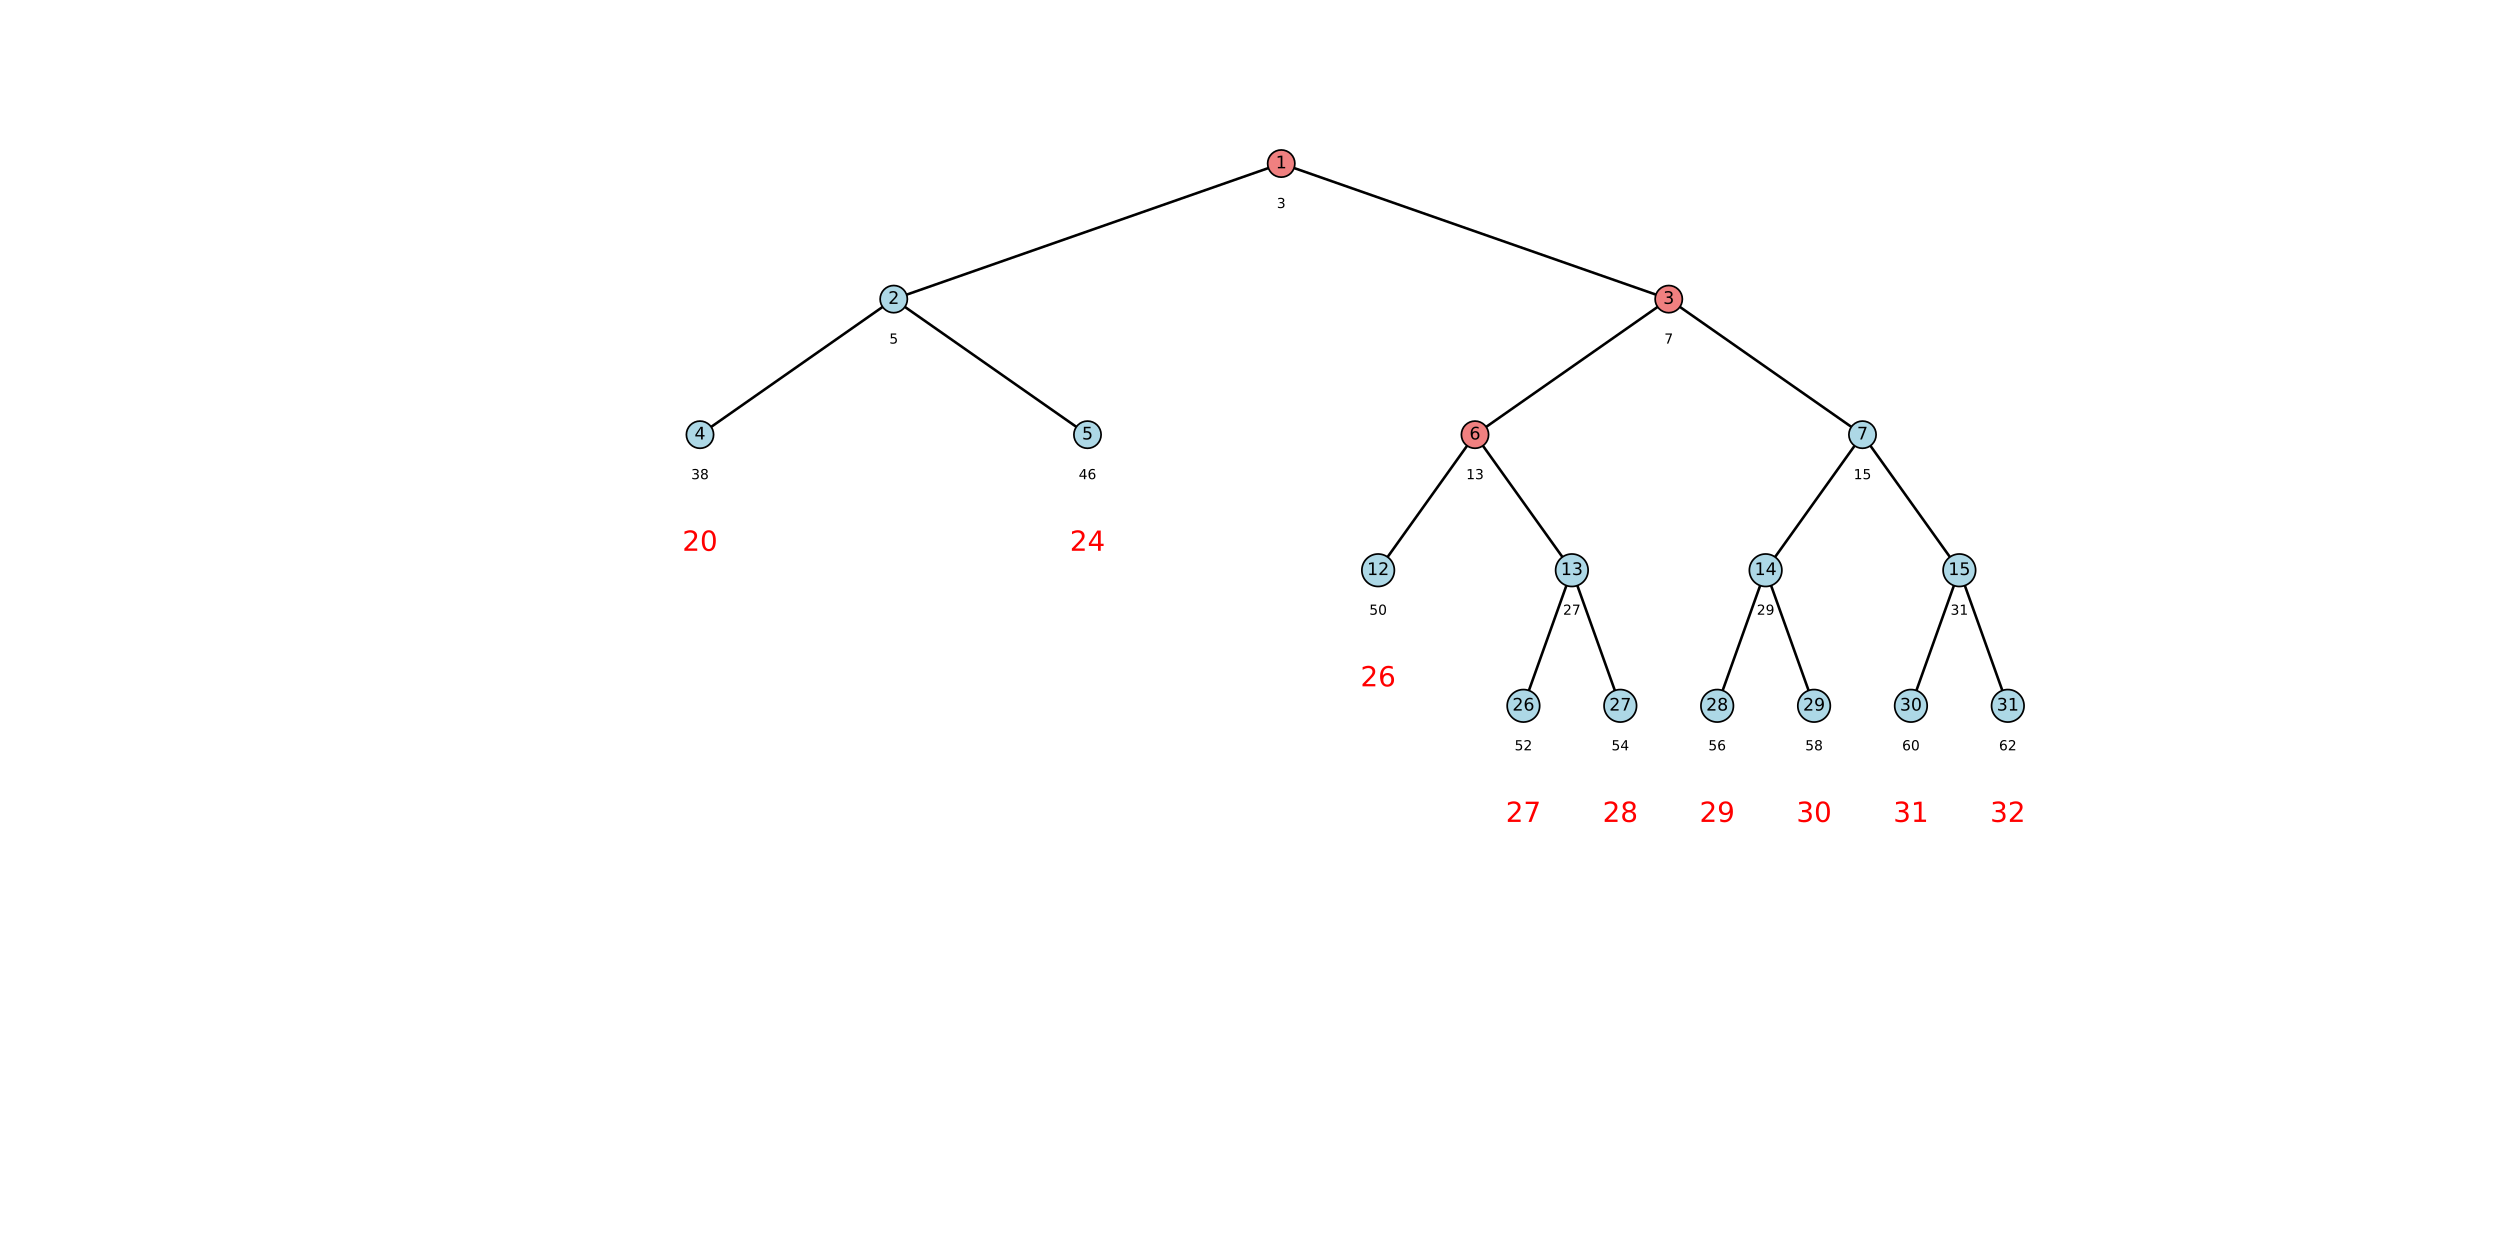
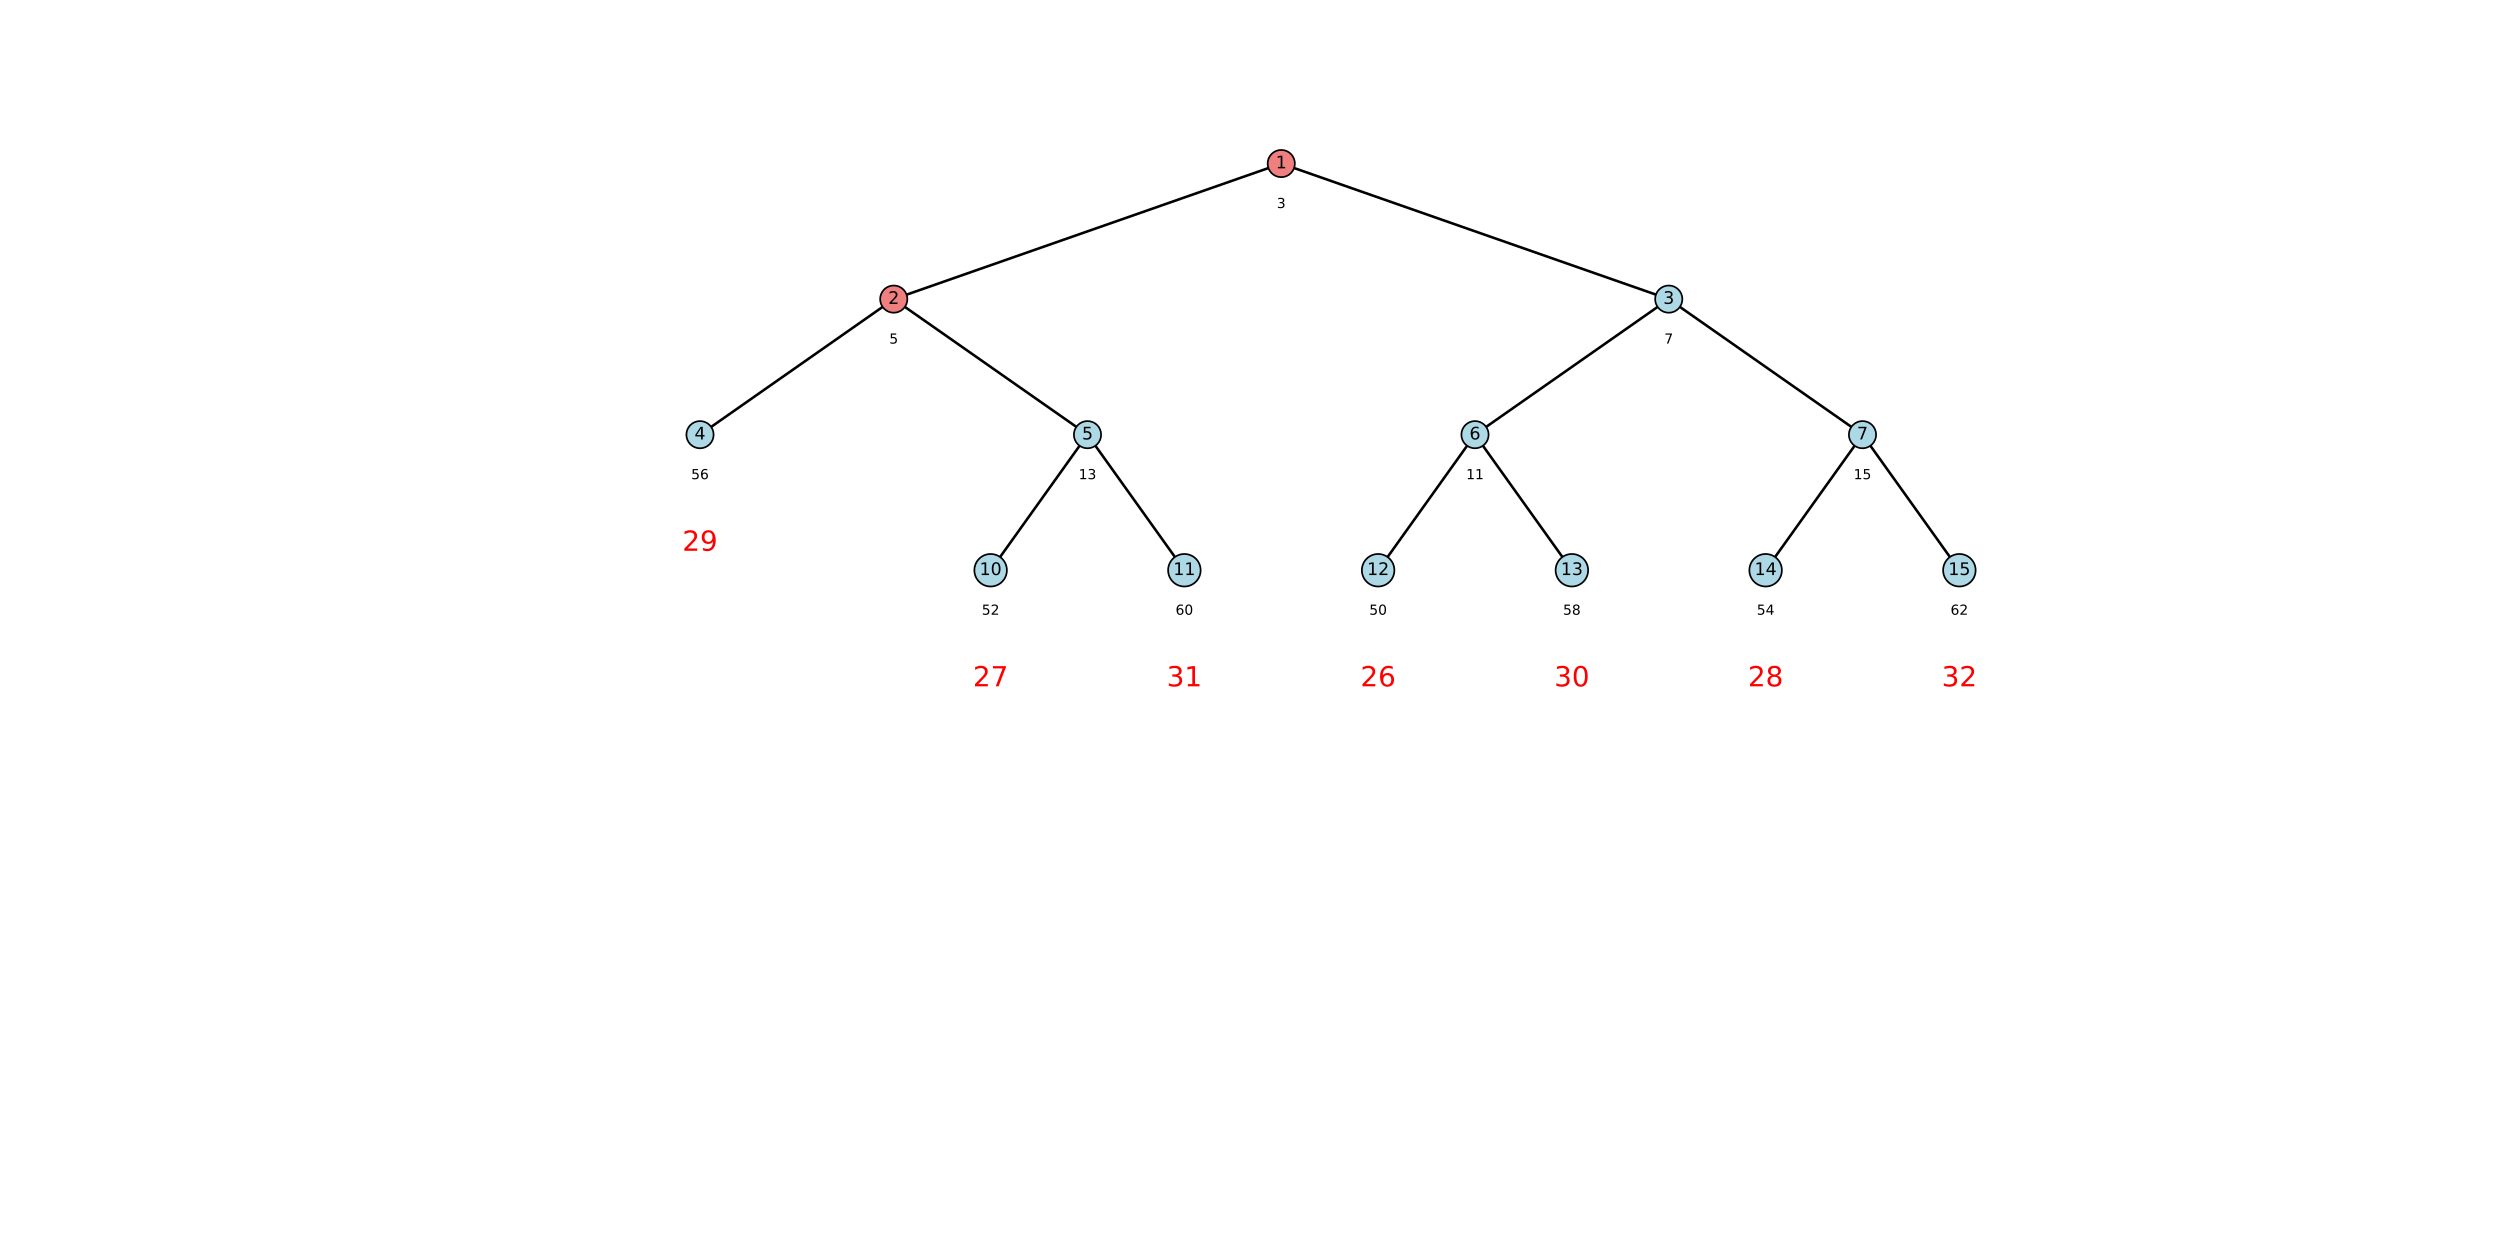
<svg xmlns="http://www.w3.org/2000/svg" xmlns:xlink="http://www.w3.org/1999/xlink" width="1440pt" height="720pt" viewBox="0 0 1440 720" version="1.1">
  <defs>
    <style type="text/css">*{stroke-linejoin: round; stroke-linecap: butt}</style>
  </defs>
  <g id="figure_1">
    <g id="patch_1">
      <path d="M 0 720  L 1440 720  L 1440 0  L 0 0  z " style="fill: #ffffff" />
    </g>
    <g id="axes_1">
      <g id="line2d_1">
-         <path d="M 738 94.208  L 514.8 172.293  " clip-path="url(#p163b726140)" style="fill: none; stroke: #000000; stroke-width: 1.5; stroke-linecap: square" />
+         <path d="M 738 94.208  L 514.8 172.293  " clip-path="url(#pcec713e084)" style="fill: none; stroke: #000000; stroke-width: 1.5; stroke-linecap: square" />
      </g>
      <g id="line2d_2">
-         <path d="M 514.8 172.293  L 403.2 250.377  " clip-path="url(#p163b726140)" style="fill: none; stroke: #000000; stroke-width: 1.5; stroke-linecap: square" />
+         <path d="M 514.8 172.293  L 403.2 250.377  " clip-path="url(#pcec713e084)" style="fill: none; stroke: #000000; stroke-width: 1.5; stroke-linecap: square" />
      </g>
      <g id="line2d_3">
-         <path d="M 514.8 172.293  L 626.4 250.377  " clip-path="url(#p163b726140)" style="fill: none; stroke: #000000; stroke-width: 1.5; stroke-linecap: square" />
+         <path d="M 514.8 172.293  L 626.4 250.377  " clip-path="url(#pcec713e084)" style="fill: none; stroke: #000000; stroke-width: 1.5; stroke-linecap: square" />
      </g>
      <g id="line2d_4">
-         <path d="M 738 94.208  L 961.2 172.293  " clip-path="url(#p163b726140)" style="fill: none; stroke: #000000; stroke-width: 1.5; stroke-linecap: square" />
+         <path d="M 626.4 250.377  L 570.6 328.462  " clip-path="url(#pcec713e084)" style="fill: none; stroke: #000000; stroke-width: 1.5; stroke-linecap: square" />
      </g>
      <g id="line2d_5">
-         <path d="M 961.2 172.293  L 849.6 250.377  " clip-path="url(#p163b726140)" style="fill: none; stroke: #000000; stroke-width: 1.5; stroke-linecap: square" />
+         <path d="M 626.4 250.377  L 682.2 328.462  " clip-path="url(#pcec713e084)" style="fill: none; stroke: #000000; stroke-width: 1.5; stroke-linecap: square" />
      </g>
      <g id="line2d_6">
-         <path d="M 849.6 250.377  L 793.8 328.462  " clip-path="url(#p163b726140)" style="fill: none; stroke: #000000; stroke-width: 1.5; stroke-linecap: square" />
+         <path d="M 738 94.208  L 961.2 172.293  " clip-path="url(#pcec713e084)" style="fill: none; stroke: #000000; stroke-width: 1.5; stroke-linecap: square" />
      </g>
      <g id="line2d_7">
-         <path d="M 849.6 250.377  L 905.4 328.462  " clip-path="url(#p163b726140)" style="fill: none; stroke: #000000; stroke-width: 1.5; stroke-linecap: square" />
+         <path d="M 961.2 172.293  L 849.6 250.377  " clip-path="url(#pcec713e084)" style="fill: none; stroke: #000000; stroke-width: 1.5; stroke-linecap: square" />
      </g>
      <g id="line2d_8">
-         <path d="M 905.4 328.462  L 877.5 406.546  " clip-path="url(#p163b726140)" style="fill: none; stroke: #000000; stroke-width: 1.5; stroke-linecap: square" />
+         <path d="M 849.6 250.377  L 793.8 328.462  " clip-path="url(#pcec713e084)" style="fill: none; stroke: #000000; stroke-width: 1.5; stroke-linecap: square" />
      </g>
      <g id="line2d_9">
-         <path d="M 905.4 328.462  L 933.3 406.546  " clip-path="url(#p163b726140)" style="fill: none; stroke: #000000; stroke-width: 1.5; stroke-linecap: square" />
+         <path d="M 849.6 250.377  L 905.4 328.462  " clip-path="url(#pcec713e084)" style="fill: none; stroke: #000000; stroke-width: 1.5; stroke-linecap: square" />
      </g>
      <g id="line2d_10">
-         <path d="M 961.2 172.293  L 1072.8 250.377  " clip-path="url(#p163b726140)" style="fill: none; stroke: #000000; stroke-width: 1.5; stroke-linecap: square" />
+         <path d="M 961.2 172.293  L 1072.8 250.377  " clip-path="url(#pcec713e084)" style="fill: none; stroke: #000000; stroke-width: 1.5; stroke-linecap: square" />
      </g>
      <g id="line2d_11">
-         <path d="M 1072.8 250.377  L 1017 328.462  " clip-path="url(#p163b726140)" style="fill: none; stroke: #000000; stroke-width: 1.5; stroke-linecap: square" />
+         <path d="M 1072.8 250.377  L 1017 328.462  " clip-path="url(#pcec713e084)" style="fill: none; stroke: #000000; stroke-width: 1.5; stroke-linecap: square" />
      </g>
      <g id="line2d_12">
-         <path d="M 1017 328.462  L 989.1 406.546  " clip-path="url(#p163b726140)" style="fill: none; stroke: #000000; stroke-width: 1.5; stroke-linecap: square" />
-       </g>
-       <g id="line2d_13">
-         <path d="M 1017 328.462  L 1044.9 406.546  " clip-path="url(#p163b726140)" style="fill: none; stroke: #000000; stroke-width: 1.5; stroke-linecap: square" />
-       </g>
-       <g id="line2d_14">
-         <path d="M 1072.8 250.377  L 1128.6 328.462  " clip-path="url(#p163b726140)" style="fill: none; stroke: #000000; stroke-width: 1.5; stroke-linecap: square" />
-       </g>
-       <g id="line2d_15">
-         <path d="M 1128.6 328.462  L 1100.7 406.546  " clip-path="url(#p163b726140)" style="fill: none; stroke: #000000; stroke-width: 1.5; stroke-linecap: square" />
-       </g>
-       <g id="line2d_16">
-         <path d="M 1128.6 328.462  L 1156.5 406.546  " clip-path="url(#p163b726140)" style="fill: none; stroke: #000000; stroke-width: 1.5; stroke-linecap: square" />
+         <path d="M 1072.8 250.377  L 1128.6 328.462  " clip-path="url(#pcec713e084)" style="fill: none; stroke: #000000; stroke-width: 1.5; stroke-linecap: square" />
      </g>
      <g id="text_1">
        <g id="patch_2">
          <path d="M 738 102.048  C 740.079 102.048 742.073 101.222 743.543 99.752  C 745.013 98.281 745.839 96.287 745.839 94.208  C 745.839 92.13 745.013 90.135 743.543 88.665  C 742.073 87.195 740.079 86.369 738 86.369  C 735.921 86.369 733.927 87.195 732.457 88.665  C 730.987 90.135 730.161 92.13 730.161 94.208  C 730.161 96.287 730.987 98.281 732.457 99.752  C 733.927 101.222 735.921 102.048 738 102.048  z " style="fill: #f08080; stroke: #000000; stroke-linejoin: miter" />
        </g>
        <g transform="translate(734.8188 96.96783) scale(0.1 -0.1)">
          <defs>
            <path id="DejaVuSans-31" d="M 794 531  L 1825 531  L 1825 4091  L 703 3866  L 703 4441  L 1819 4666  L 2450 4666  L 2450 531  L 3481 531  L 3481 0  L 794 0  L 794 531  z " transform="scale(0.015625)" />
          </defs>
          <use xlink:href="#DejaVuSans-31" />
        </g>
      </g>
      <g id="text_2">
        <g transform="translate(735.455 119.8413) scale(0.08 -0.08)">
          <defs>
            <path id="DejaVuSans-33" d="M 2597 2516  Q 3050 2419 3304 2112  Q 3559 1806 3559 1356  Q 3559 666 3084 287  Q 2609 -91 1734 -91  Q 1441 -91 1130 -33  Q 819 25 488 141  L 488 750  Q 750 597 1062 519  Q 1375 441 1716 441  Q 2309 441 2620 675  Q 2931 909 2931 1356  Q 2931 1769 2642 2001  Q 2353 2234 1838 2234  L 1294 2234  L 1294 2753  L 1863 2753  Q 2328 2753 2575 2939  Q 2822 3125 2822 3475  Q 2822 3834 2567 4026  Q 2313 4219 1838 4219  Q 1578 4219 1281 4162  Q 984 4106 628 3988  L 628 4550  Q 988 4650 1302 4700  Q 1616 4750 1894 4750  Q 2613 4750 3031 4423  Q 3450 4097 3450 3541  Q 3450 3153 3228 2886  Q 3006 2619 2597 2516  z " transform="scale(0.015625)" />
          </defs>
          <use xlink:href="#DejaVuSans-33" />
        </g>
      </g>
      <g id="text_3">
        <g id="patch_3">
-           <path d="M 514.8 180.132  C 516.879 180.132 518.873 179.306 520.343 177.836  C 521.813 176.366 522.639 174.372 522.639 172.293  C 522.639 170.214 521.813 168.22 520.343 166.75  C 518.873 165.28 516.879 164.454 514.8 164.454  C 512.721 164.454 510.727 165.28 509.257 166.75  C 507.787 168.22 506.961 170.214 506.961 172.293  C 506.961 174.372 507.787 176.366 509.257 177.836  C 510.727 179.306 512.721 180.132 514.8 180.132  z " style="fill: #add8e6; stroke: #000000; stroke-linejoin: miter" />
+           <path d="M 514.8 180.132  C 516.879 180.132 518.873 179.306 520.343 177.836  C 521.813 176.366 522.639 174.372 522.639 172.293  C 522.639 170.214 521.813 168.22 520.343 166.75  C 518.873 165.28 516.879 164.454 514.8 164.454  C 512.721 164.454 510.727 165.28 509.257 166.75  C 507.787 168.22 506.961 170.214 506.961 172.293  C 506.961 174.372 507.787 176.366 509.257 177.836  C 510.727 179.306 512.721 180.132 514.8 180.132  z " style="fill: #f08080; stroke: #000000; stroke-linejoin: miter" />
        </g>
        <g transform="translate(511.6187 175.0523) scale(0.1 -0.1)">
          <defs>
            <path id="DejaVuSans-32" d="M 1228 531  L 3431 531  L 3431 0  L 469 0  L 469 531  Q 828 903 1448 1529  Q 2069 2156 2228 2338  Q 2531 2678 2651 2914  Q 2772 3150 2772 3378  Q 2772 3750 2511 3984  Q 2250 4219 1831 4219  Q 1534 4219 1204 4116  Q 875 4013 500 3803  L 500 4441  Q 881 4594 1212 4672  Q 1544 4750 1819 4750  Q 2544 4750 2975 4387  Q 3406 4025 3406 3419  Q 3406 3131 3298 2873  Q 3191 2616 2906 2266  Q 2828 2175 2409 1742  Q 1991 1309 1228 531  z " transform="scale(0.015625)" />
          </defs>
          <use xlink:href="#DejaVuSans-32" />
        </g>
      </g>
      <g id="text_4">
        <g transform="translate(512.255 197.9258) scale(0.08 -0.08)">
          <defs>
            <path id="DejaVuSans-35" d="M 691 4666  L 3169 4666  L 3169 4134  L 1269 4134  L 1269 2991  Q 1406 3038 1543 3061  Q 1681 3084 1819 3084  Q 2600 3084 3056 2656  Q 3513 2228 3513 1497  Q 3513 744 3044 326  Q 2575 -91 1722 -91  Q 1428 -91 1123 -41  Q 819 9 494 109  L 494 744  Q 775 591 1075 516  Q 1375 441 1709 441  Q 2250 441 2565 725  Q 2881 1009 2881 1497  Q 2881 1984 2565 2268  Q 2250 2553 1709 2553  Q 1456 2553 1204 2497  Q 953 2441 691 2322  L 691 4666  z " transform="scale(0.015625)" />
          </defs>
          <use xlink:href="#DejaVuSans-35" />
        </g>
      </g>
      <g id="text_5">
        <g id="patch_4">
          <path d="M 403.2 258.217  C 405.279 258.217 407.273 257.391 408.743 255.921  C 410.213 254.45 411.039 252.456 411.039 250.377  C 411.039 248.299 410.213 246.304 408.743 244.834  C 407.273 243.364 405.279 242.538 403.2 242.538  C 401.121 242.538 399.127 243.364 397.657 244.834  C 396.187 246.304 395.361 248.299 395.361 250.377  C 395.361 252.456 396.187 254.45 397.657 255.921  C 399.127 257.391 401.121 258.217 403.2 258.217  z " style="fill: #add8e6; stroke: #000000; stroke-linejoin: miter" />
        </g>
        <g transform="translate(400.0188 253.1368) scale(0.1 -0.1)">
          <defs>
            <path id="DejaVuSans-34" d="M 2419 4116  L 825 1625  L 2419 1625  L 2419 4116  z M 2253 4666  L 3047 4666  L 3047 1625  L 3713 1625  L 3713 1100  L 3047 1100  L 3047 0  L 2419 0  L 2419 1100  L 313 1100  L 313 1709  L 2253 4666  z " transform="scale(0.015625)" />
          </defs>
          <use xlink:href="#DejaVuSans-34" />
        </g>
      </g>
      <g id="text_6">
        <g transform="translate(398.11 276.0103) scale(0.08 -0.08)">
          <defs>
-             <path id="DejaVuSans-38" d="M 2034 2216  Q 1584 2216 1326 1975  Q 1069 1734 1069 1313  Q 1069 891 1326 650  Q 1584 409 2034 409  Q 2484 409 2743 651  Q 3003 894 3003 1313  Q 3003 1734 2745 1975  Q 2488 2216 2034 2216  z M 1403 2484  Q 997 2584 770 2862  Q 544 3141 544 3541  Q 544 4100 942 4425  Q 1341 4750 2034 4750  Q 2731 4750 3128 4425  Q 3525 4100 3525 3541  Q 3525 3141 3298 2862  Q 3072 2584 2669 2484  Q 3125 2378 3379 2068  Q 3634 1759 3634 1313  Q 3634 634 3220 271  Q 2806 -91 2034 -91  Q 1263 -91 848 271  Q 434 634 434 1313  Q 434 1759 690 2068  Q 947 2378 1403 2484  z M 1172 3481  Q 1172 3119 1398 2916  Q 1625 2713 2034 2713  Q 2441 2713 2670 2916  Q 2900 3119 2900 3481  Q 2900 3844 2670 4047  Q 2441 4250 2034 4250  Q 1625 4250 1398 4047  Q 1172 3844 1172 3481  z " transform="scale(0.015625)" />
-           </defs>
-           <use xlink:href="#DejaVuSans-33" />
-           <use xlink:href="#DejaVuSans-38" transform="translate(63.62305 0)" />
+             <path id="DejaVuSans-36" d="M 2113 2584  Q 1688 2584 1439 2293  Q 1191 2003 1191 1497  Q 1191 994 1439 701  Q 1688 409 2113 409  Q 2538 409 2786 701  Q 3034 994 3034 1497  Q 3034 2003 2786 2293  Q 2538 2584 2113 2584  z M 3366 4563  L 3366 3988  Q 3128 4100 2886 4159  Q 2644 4219 2406 4219  Q 1781 4219 1451 3797  Q 1122 3375 1075 2522  Q 1259 2794 1537 2939  Q 1816 3084 2150 3084  Q 2853 3084 3261 2657  Q 3669 2231 3669 1497  Q 3669 778 3244 343  Q 2819 -91 2113 -91  Q 1303 -91 875 529  Q 447 1150 447 2328  Q 447 3434 972 4092  Q 1497 4750 2381 4750  Q 2619 4750 2861 4703  Q 3103 4656 3366 4563  z " transform="scale(0.015625)" />
+           </defs>
+           <use xlink:href="#DejaVuSans-35" />
+           <use xlink:href="#DejaVuSans-36" transform="translate(63.62305 0)" />
        </g>
      </g>
      <g id="text_7">
        <g style="fill: #ff0000" transform="translate(393.02 317.2601) scale(0.16 -0.16)">
          <defs>
-             <path id="DejaVuSans-30" d="M 2034 4250  Q 1547 4250 1301 3770  Q 1056 3291 1056 2328  Q 1056 1369 1301 889  Q 1547 409 2034 409  Q 2525 409 2770 889  Q 3016 1369 3016 2328  Q 3016 3291 2770 3770  Q 2525 4250 2034 4250  z M 2034 4750  Q 2819 4750 3233 4129  Q 3647 3509 3647 2328  Q 3647 1150 3233 529  Q 2819 -91 2034 -91  Q 1250 -91 836 529  Q 422 1150 422 2328  Q 422 3509 836 4129  Q 1250 4750 2034 4750  z " transform="scale(0.015625)" />
-           </defs>
-           <use xlink:href="#DejaVuSans-32" />
-           <use xlink:href="#DejaVuSans-30" transform="translate(63.62305 0)" />
+             <path id="DejaVuSans-39" d="M 703 97  L 703 672  Q 941 559 1184 500  Q 1428 441 1663 441  Q 2288 441 2617 861  Q 2947 1281 2994 2138  Q 2813 1869 2534 1725  Q 2256 1581 1919 1581  Q 1219 1581 811 2004  Q 403 2428 403 3163  Q 403 3881 828 4315  Q 1253 4750 1959 4750  Q 2769 4750 3195 4129  Q 3622 3509 3622 2328  Q 3622 1225 3098 567  Q 2575 -91 1691 -91  Q 1453 -91 1209 -44  Q 966 3 703 97  z M 1959 2075  Q 2384 2075 2632 2365  Q 2881 2656 2881 3163  Q 2881 3666 2632 3958  Q 2384 4250 1959 4250  Q 1534 4250 1286 3958  Q 1038 3666 1038 3163  Q 1038 2656 1286 2365  Q 1534 2075 1959 2075  z " transform="scale(0.015625)" />
+           </defs>
+           <use xlink:href="#DejaVuSans-32" />
+           <use xlink:href="#DejaVuSans-39" transform="translate(63.62305 0)" />
        </g>
      </g>
      <g id="text_8">
        <g id="patch_5">
          <path d="M 626.4 258.217  C 628.479 258.217 630.473 257.391 631.943 255.921  C 633.413 254.45 634.239 252.456 634.239 250.377  C 634.239 248.299 633.413 246.304 631.943 244.834  C 630.473 243.364 628.479 242.538 626.4 242.538  C 624.321 242.538 622.327 243.364 620.857 244.834  C 619.387 246.304 618.561 248.299 618.561 250.377  C 618.561 252.456 619.387 254.45 620.857 255.921  C 622.327 257.391 624.321 258.217 626.4 258.217  z " style="fill: #add8e6; stroke: #000000; stroke-linejoin: miter" />
        </g>
        <g transform="translate(623.2188 253.1368) scale(0.1 -0.1)">
          <use xlink:href="#DejaVuSans-35" />
        </g>
      </g>
      <g id="text_9">
        <g transform="translate(621.31 276.0103) scale(0.08 -0.08)">
-           <defs>
-             <path id="DejaVuSans-36" d="M 2113 2584  Q 1688 2584 1439 2293  Q 1191 2003 1191 1497  Q 1191 994 1439 701  Q 1688 409 2113 409  Q 2538 409 2786 701  Q 3034 994 3034 1497  Q 3034 2003 2786 2293  Q 2538 2584 2113 2584  z M 3366 4563  L 3366 3988  Q 3128 4100 2886 4159  Q 2644 4219 2406 4219  Q 1781 4219 1451 3797  Q 1122 3375 1075 2522  Q 1259 2794 1537 2939  Q 1816 3084 2150 3084  Q 2853 3084 3261 2657  Q 3669 2231 3669 1497  Q 3669 778 3244 343  Q 2819 -91 2113 -91  Q 1303 -91 875 529  Q 447 1150 447 2328  Q 447 3434 972 4092  Q 1497 4750 2381 4750  Q 2619 4750 2861 4703  Q 3103 4656 3366 4563  z " transform="scale(0.015625)" />
-           </defs>
-           <use xlink:href="#DejaVuSans-34" />
-           <use xlink:href="#DejaVuSans-36" transform="translate(63.62305 0)" />
+           <use xlink:href="#DejaVuSans-31" />
+           <use xlink:href="#DejaVuSans-33" transform="translate(63.62305 0)" />
        </g>
      </g>
      <g id="text_10">
-         <g style="fill: #ff0000" transform="translate(616.22 317.2601) scale(0.16 -0.16)">
-           <use xlink:href="#DejaVuSans-32" />
-           <use xlink:href="#DejaVuSans-34" transform="translate(63.62305 0)" />
+         <g id="patch_6">
+           <path d="M 570.6 337.824  C 573.083 337.824 575.465 336.838 577.22 335.082  C 578.976 333.327 579.962 330.945 579.962 328.462  C 579.962 325.979 578.976 323.597 577.22 321.842  C 575.465 320.086 573.083 319.099 570.6 319.099  C 568.117 319.099 565.735 320.086 563.98 321.842  C 562.224 323.597 561.237 325.979 561.237 328.462  C 561.237 330.945 562.224 333.327 563.98 335.082  C 565.735 336.838 568.117 337.824 570.6 337.824  z " style="fill: #add8e6; stroke: #000000; stroke-linejoin: miter" />
+         </g>
+         <g transform="translate(564.2375 331.2213) scale(0.1 -0.1)">
+           <defs>
+             <path id="DejaVuSans-30" d="M 2034 4250  Q 1547 4250 1301 3770  Q 1056 3291 1056 2328  Q 1056 1369 1301 889  Q 1547 409 2034 409  Q 2525 409 2770 889  Q 3016 1369 3016 2328  Q 3016 3291 2770 3770  Q 2525 4250 2034 4250  z M 2034 4750  Q 2819 4750 3233 4129  Q 3647 3509 3647 2328  Q 3647 1150 3233 529  Q 2819 -91 2034 -91  Q 1250 -91 836 529  Q 422 1150 422 2328  Q 422 3509 836 4129  Q 1250 4750 2034 4750  z " transform="scale(0.015625)" />
+           </defs>
+           <use xlink:href="#DejaVuSans-31" />
+           <use xlink:href="#DejaVuSans-30" transform="translate(63.62305 0)" />
        </g>
      </g>
      <g id="text_11">
-         <g id="patch_6">
-           <path d="M 961.2 180.132  C 963.279 180.132 965.273 179.306 966.743 177.836  C 968.213 176.366 969.039 174.372 969.039 172.293  C 969.039 170.214 968.213 168.22 966.743 166.75  C 965.273 165.28 963.279 164.454 961.2 164.454  C 959.121 164.454 957.127 165.28 955.657 166.75  C 954.187 168.22 953.361 170.214 953.361 172.293  C 953.361 174.372 954.187 176.366 955.657 177.836  C 957.127 179.306 959.121 180.132 961.2 180.132  z " style="fill: #f08080; stroke: #000000; stroke-linejoin: miter" />
-         </g>
-         <g transform="translate(958.0187 175.0523) scale(0.1 -0.1)">
-           <use xlink:href="#DejaVuSans-33" />
+         <g transform="translate(565.51 354.0948) scale(0.08 -0.08)">
+           <use xlink:href="#DejaVuSans-35" />
+           <use xlink:href="#DejaVuSans-32" transform="translate(63.62305 0)" />
        </g>
      </g>
      <g id="text_12">
-         <g transform="translate(958.655 197.9258) scale(0.08 -0.08)">
+         <g style="fill: #ff0000" transform="translate(560.42 395.3446) scale(0.16 -0.16)">
          <defs>
            <path id="DejaVuSans-37" d="M 525 4666  L 3525 4666  L 3525 4397  L 1831 0  L 1172 0  L 2766 4134  L 525 4134  L 525 4666  z " transform="scale(0.015625)" />
          </defs>
-           <use xlink:href="#DejaVuSans-37" />
+           <use xlink:href="#DejaVuSans-32" />
+           <use xlink:href="#DejaVuSans-37" transform="translate(63.62305 0)" />
        </g>
      </g>
      <g id="text_13">
        <g id="patch_7">
-           <path d="M 849.6 258.217  C 851.679 258.217 853.673 257.391 855.143 255.921  C 856.613 254.45 857.439 252.456 857.439 250.377  C 857.439 248.299 856.613 246.304 855.143 244.834  C 853.673 243.364 851.679 242.538 849.6 242.538  C 847.521 242.538 845.527 243.364 844.057 244.834  C 842.587 246.304 841.761 248.299 841.761 250.377  C 841.761 252.456 842.587 254.45 844.057 255.921  C 845.527 257.391 847.521 258.217 849.6 258.217  z " style="fill: #f08080; stroke: #000000; stroke-linejoin: miter" />
+           <path d="M 682.2 337.824  C 684.683 337.824 687.065 336.838 688.82 335.082  C 690.576 333.327 691.562 330.945 691.562 328.462  C 691.562 325.979 690.576 323.597 688.82 321.842  C 687.065 320.086 684.683 319.099 682.2 319.099  C 679.717 319.099 677.335 320.086 675.58 321.842  C 673.824 323.597 672.837 325.979 672.837 328.462  C 672.837 330.945 673.824 333.327 675.58 335.082  C 677.335 336.838 679.717 337.824 682.2 337.824  z " style="fill: #add8e6; stroke: #000000; stroke-linejoin: miter" />
+         </g>
+         <g transform="translate(675.8375 331.2213) scale(0.1 -0.1)">
+           <use xlink:href="#DejaVuSans-31" />
+           <use xlink:href="#DejaVuSans-31" transform="translate(63.62305 0)" />
+         </g>
+       </g>
+       <g id="text_14">
+         <g transform="translate(677.11 354.0948) scale(0.08 -0.08)">
+           <use xlink:href="#DejaVuSans-36" />
+           <use xlink:href="#DejaVuSans-30" transform="translate(63.62305 0)" />
+         </g>
+       </g>
+       <g id="text_15">
+         <g style="fill: #ff0000" transform="translate(672.02 395.3446) scale(0.16 -0.16)">
+           <use xlink:href="#DejaVuSans-33" />
+           <use xlink:href="#DejaVuSans-31" transform="translate(63.62305 0)" />
+         </g>
+       </g>
+       <g id="text_16">
+         <g id="patch_8">
+           <path d="M 961.2 180.132  C 963.279 180.132 965.273 179.306 966.743 177.836  C 968.213 176.366 969.039 174.372 969.039 172.293  C 969.039 170.214 968.213 168.22 966.743 166.75  C 965.273 165.28 963.279 164.454 961.2 164.454  C 959.121 164.454 957.127 165.28 955.657 166.75  C 954.187 168.22 953.361 170.214 953.361 172.293  C 953.361 174.372 954.187 176.366 955.657 177.836  C 957.127 179.306 959.121 180.132 961.2 180.132  z " style="fill: #add8e6; stroke: #000000; stroke-linejoin: miter" />
+         </g>
+         <g transform="translate(958.0187 175.0523) scale(0.1 -0.1)">
+           <use xlink:href="#DejaVuSans-33" />
+         </g>
+       </g>
+       <g id="text_17">
+         <g transform="translate(958.655 197.9258) scale(0.08 -0.08)">
+           <use xlink:href="#DejaVuSans-37" />
+         </g>
+       </g>
+       <g id="text_18">
+         <g id="patch_9">
+           <path d="M 849.6 258.217  C 851.679 258.217 853.673 257.391 855.143 255.921  C 856.613 254.45 857.439 252.456 857.439 250.377  C 857.439 248.299 856.613 246.304 855.143 244.834  C 853.673 243.364 851.679 242.538 849.6 242.538  C 847.521 242.538 845.527 243.364 844.057 244.834  C 842.587 246.304 841.761 248.299 841.761 250.377  C 841.761 252.456 842.587 254.45 844.057 255.921  C 845.527 257.391 847.521 258.217 849.6 258.217  z " style="fill: #add8e6; stroke: #000000; stroke-linejoin: miter" />
        </g>
        <g transform="translate(846.4188 253.1368) scale(0.1 -0.1)">
          <use xlink:href="#DejaVuSans-36" />
        </g>
      </g>
-       <g id="text_14">
+       <g id="text_19">
        <g transform="translate(844.51 276.0103) scale(0.08 -0.08)">
          <use xlink:href="#DejaVuSans-31" />
-           <use xlink:href="#DejaVuSans-33" transform="translate(63.62305 0)" />
-         </g>
-       </g>
-       <g id="text_15">
-         <g id="patch_8">
-           <path d="M 793.8 337.824  C 796.283 337.824 798.665 336.838 800.42 335.082  C 802.176 333.327 803.163 330.945 803.163 328.462  C 803.163 325.979 802.176 323.597 800.42 321.842  C 798.665 320.086 796.283 319.099 793.8 319.099  C 791.317 319.099 788.935 320.086 787.18 321.842  C 785.424 323.597 784.438 325.979 784.438 328.462  C 784.438 330.945 785.424 333.327 787.18 335.082  C 788.935 336.838 791.317 337.824 793.8 337.824  z " style="fill: #add8e6; stroke: #000000; stroke-linejoin: miter" />
-         </g>
-         <g transform="translate(787.4375 331.2213) scale(0.1 -0.1)">
-           <use xlink:href="#DejaVuSans-31" />
-           <use xlink:href="#DejaVuSans-32" transform="translate(63.62305 0)" />
-         </g>
-       </g>
-       <g id="text_16">
-         <g transform="translate(788.71 354.0948) scale(0.08 -0.08)">
-           <use xlink:href="#DejaVuSans-35" />
-           <use xlink:href="#DejaVuSans-30" transform="translate(63.62305 0)" />
-         </g>
-       </g>
-       <g id="text_17">
-         <g style="fill: #ff0000" transform="translate(783.62 395.3446) scale(0.16 -0.16)">
-           <use xlink:href="#DejaVuSans-32" />
-           <use xlink:href="#DejaVuSans-36" transform="translate(63.62305 0)" />
-         </g>
-       </g>
-       <g id="text_18">
-         <g id="patch_9">
-           <path d="M 905.4 337.824  C 907.883 337.824 910.265 336.838 912.02 335.082  C 913.776 333.327 914.763 330.945 914.763 328.462  C 914.763 325.979 913.776 323.597 912.02 321.842  C 910.265 320.086 907.883 319.099 905.4 319.099  C 902.917 319.099 900.535 320.086 898.78 321.842  C 897.024 323.597 896.038 325.979 896.038 328.462  C 896.038 330.945 897.024 333.327 898.78 335.082  C 900.535 336.838 902.917 337.824 905.4 337.824  z " style="fill: #add8e6; stroke: #000000; stroke-linejoin: miter" />
-         </g>
-         <g transform="translate(899.0375 331.2213) scale(0.1 -0.1)">
-           <use xlink:href="#DejaVuSans-31" />
-           <use xlink:href="#DejaVuSans-33" transform="translate(63.62305 0)" />
-         </g>
-       </g>
-       <g id="text_19">
-         <g transform="translate(900.31 354.0948) scale(0.08 -0.08)">
-           <use xlink:href="#DejaVuSans-32" />
-           <use xlink:href="#DejaVuSans-37" transform="translate(63.62305 0)" />
+           <use xlink:href="#DejaVuSans-31" transform="translate(63.62305 0)" />
        </g>
      </g>
      <g id="text_20">
        <g id="patch_10">
-           <path d="M 877.5 415.909  C 879.983 415.909 882.365 414.922 884.12 413.167  C 885.876 411.411 886.862 409.029 886.862 406.546  C 886.862 404.064 885.876 401.682 884.12 399.926  C 882.365 398.17 879.983 397.184 877.5 397.184  C 875.017 397.184 872.635 398.17 870.88 399.926  C 869.124 401.682 868.138 404.064 868.138 406.546  C 868.138 409.029 869.124 411.411 870.88 413.167  C 872.635 414.922 875.017 415.909 877.5 415.909  z " style="fill: #add8e6; stroke: #000000; stroke-linejoin: miter" />
-         </g>
-         <g transform="translate(871.1375 409.3059) scale(0.1 -0.1)">
+           <path d="M 793.8 337.824  C 796.283 337.824 798.665 336.838 800.42 335.082  C 802.176 333.327 803.163 330.945 803.163 328.462  C 803.163 325.979 802.176 323.597 800.42 321.842  C 798.665 320.086 796.283 319.099 793.8 319.099  C 791.317 319.099 788.935 320.086 787.18 321.842  C 785.424 323.597 784.438 325.979 784.438 328.462  C 784.438 330.945 785.424 333.327 787.18 335.082  C 788.935 336.838 791.317 337.824 793.8 337.824  z " style="fill: #add8e6; stroke: #000000; stroke-linejoin: miter" />
+         </g>
+         <g transform="translate(787.4375 331.2213) scale(0.1 -0.1)">
+           <use xlink:href="#DejaVuSans-31" />
+           <use xlink:href="#DejaVuSans-32" transform="translate(63.62305 0)" />
+         </g>
+       </g>
+       <g id="text_21">
+         <g transform="translate(788.71 354.0948) scale(0.08 -0.08)">
+           <use xlink:href="#DejaVuSans-35" />
+           <use xlink:href="#DejaVuSans-30" transform="translate(63.62305 0)" />
+         </g>
+       </g>
+       <g id="text_22">
+         <g style="fill: #ff0000" transform="translate(783.62 395.3446) scale(0.16 -0.16)">
          <use xlink:href="#DejaVuSans-32" />
          <use xlink:href="#DejaVuSans-36" transform="translate(63.62305 0)" />
-         </g>
-       </g>
-       <g id="text_21">
-         <g transform="translate(872.41 432.1793) scale(0.08 -0.08)">
-           <use xlink:href="#DejaVuSans-35" />
-           <use xlink:href="#DejaVuSans-32" transform="translate(63.62305 0)" />
-         </g>
-       </g>
-       <g id="text_22">
-         <g style="fill: #ff0000" transform="translate(867.32 473.4291) scale(0.16 -0.16)">
-           <use xlink:href="#DejaVuSans-32" />
-           <use xlink:href="#DejaVuSans-37" transform="translate(63.62305 0)" />
        </g>
      </g>
      <g id="text_23">
        <g id="patch_11">
-           <path d="M 933.3 415.909  C 935.783 415.909 938.165 414.922 939.92 413.167  C 941.676 411.411 942.663 409.029 942.663 406.546  C 942.663 404.064 941.676 401.682 939.92 399.926  C 938.165 398.17 935.783 397.184 933.3 397.184  C 930.817 397.184 928.435 398.17 926.68 399.926  C 924.924 401.682 923.938 404.064 923.938 406.546  C 923.938 409.029 924.924 411.411 926.68 413.167  C 928.435 414.922 930.817 415.909 933.3 415.909  z " style="fill: #add8e6; stroke: #000000; stroke-linejoin: miter" />
-         </g>
-         <g transform="translate(926.9375 409.3059) scale(0.1 -0.1)">
-           <use xlink:href="#DejaVuSans-32" />
-           <use xlink:href="#DejaVuSans-37" transform="translate(63.62305 0)" />
+           <path d="M 905.4 337.824  C 907.883 337.824 910.265 336.838 912.02 335.082  C 913.776 333.327 914.763 330.945 914.763 328.462  C 914.763 325.979 913.776 323.597 912.02 321.842  C 910.265 320.086 907.883 319.099 905.4 319.099  C 902.917 319.099 900.535 320.086 898.78 321.842  C 897.024 323.597 896.038 325.979 896.038 328.462  C 896.038 330.945 897.024 333.327 898.78 335.082  C 900.535 336.838 902.917 337.824 905.4 337.824  z " style="fill: #add8e6; stroke: #000000; stroke-linejoin: miter" />
+         </g>
+         <g transform="translate(899.0375 331.2213) scale(0.1 -0.1)">
+           <use xlink:href="#DejaVuSans-31" />
+           <use xlink:href="#DejaVuSans-33" transform="translate(63.62305 0)" />
        </g>
      </g>
      <g id="text_24">
-         <g transform="translate(928.21 432.1793) scale(0.08 -0.08)">
-           <use xlink:href="#DejaVuSans-35" />
-           <use xlink:href="#DejaVuSans-34" transform="translate(63.62305 0)" />
+         <g transform="translate(900.31 354.0948) scale(0.08 -0.08)">
+           <defs>
+             <path id="DejaVuSans-38" d="M 2034 2216  Q 1584 2216 1326 1975  Q 1069 1734 1069 1313  Q 1069 891 1326 650  Q 1584 409 2034 409  Q 2484 409 2743 651  Q 3003 894 3003 1313  Q 3003 1734 2745 1975  Q 2488 2216 2034 2216  z M 1403 2484  Q 997 2584 770 2862  Q 544 3141 544 3541  Q 544 4100 942 4425  Q 1341 4750 2034 4750  Q 2731 4750 3128 4425  Q 3525 4100 3525 3541  Q 3525 3141 3298 2862  Q 3072 2584 2669 2484  Q 3125 2378 3379 2068  Q 3634 1759 3634 1313  Q 3634 634 3220 271  Q 2806 -91 2034 -91  Q 1263 -91 848 271  Q 434 634 434 1313  Q 434 1759 690 2068  Q 947 2378 1403 2484  z M 1172 3481  Q 1172 3119 1398 2916  Q 1625 2713 2034 2713  Q 2441 2713 2670 2916  Q 2900 3119 2900 3481  Q 2900 3844 2670 4047  Q 2441 4250 2034 4250  Q 1625 4250 1398 4047  Q 1172 3844 1172 3481  z " transform="scale(0.015625)" />
+           </defs>
+           <use xlink:href="#DejaVuSans-35" />
+           <use xlink:href="#DejaVuSans-38" transform="translate(63.62305 0)" />
        </g>
      </g>
      <g id="text_25">
-         <g style="fill: #ff0000" transform="translate(923.12 473.4291) scale(0.16 -0.16)">
-           <use xlink:href="#DejaVuSans-32" />
-           <use xlink:href="#DejaVuSans-38" transform="translate(63.62305 0)" />
+         <g style="fill: #ff0000" transform="translate(895.22 395.3446) scale(0.16 -0.16)">
+           <use xlink:href="#DejaVuSans-33" />
+           <use xlink:href="#DejaVuSans-30" transform="translate(63.62305 0)" />
        </g>
      </g>
      <g id="text_26">
        <g id="patch_12">
          <path d="M 1072.8 258.217  C 1074.879 258.217 1076.873 257.391 1078.343 255.921  C 1079.813 254.45 1080.639 252.456 1080.639 250.377  C 1080.639 248.299 1079.813 246.304 1078.343 244.834  C 1076.873 243.364 1074.879 242.538 1072.8 242.538  C 1070.721 242.538 1068.727 243.364 1067.257 244.834  C 1065.787 246.304 1064.961 248.299 1064.961 250.377  C 1064.961 252.456 1065.787 254.45 1067.257 255.921  C 1068.727 257.391 1070.721 258.217 1072.8 258.217  z " style="fill: #add8e6; stroke: #000000; stroke-linejoin: miter" />
        </g>
        <g transform="translate(1069.619 253.1368) scale(0.1 -0.1)">
          <use xlink:href="#DejaVuSans-37" />
        </g>
      </g>
      <g id="text_27">
        <g transform="translate(1067.71 276.0103) scale(0.08 -0.08)">
          <use xlink:href="#DejaVuSans-31" />
          <use xlink:href="#DejaVuSans-35" transform="translate(63.62305 0)" />
        </g>
      </g>
      <g id="text_28">
        <g id="patch_13">
          <path d="M 1017 337.824  C 1019.483 337.824 1021.865 336.838 1023.62 335.082  C 1025.376 333.327 1026.362 330.945 1026.362 328.462  C 1026.362 325.979 1025.376 323.597 1023.62 321.842  C 1021.865 320.086 1019.483 319.099 1017 319.099  C 1014.517 319.099 1012.135 320.086 1010.38 321.842  C 1008.624 323.597 1007.638 325.979 1007.638 328.462  C 1007.638 330.945 1008.624 333.327 1010.38 335.082  C 1012.135 336.838 1014.517 337.824 1017 337.824  z " style="fill: #add8e6; stroke: #000000; stroke-linejoin: miter" />
        </g>
        <g transform="translate(1010.638 331.2213) scale(0.1 -0.1)">
          <use xlink:href="#DejaVuSans-31" />
          <use xlink:href="#DejaVuSans-34" transform="translate(63.62305 0)" />
        </g>
      </g>
      <g id="text_29">
        <g transform="translate(1011.91 354.0948) scale(0.08 -0.08)">
-           <defs>
-             <path id="DejaVuSans-39" d="M 703 97  L 703 672  Q 941 559 1184 500  Q 1428 441 1663 441  Q 2288 441 2617 861  Q 2947 1281 2994 2138  Q 2813 1869 2534 1725  Q 2256 1581 1919 1581  Q 1219 1581 811 2004  Q 403 2428 403 3163  Q 403 3881 828 4315  Q 1253 4750 1959 4750  Q 2769 4750 3195 4129  Q 3622 3509 3622 2328  Q 3622 1225 3098 567  Q 2575 -91 1691 -91  Q 1453 -91 1209 -44  Q 966 3 703 97  z M 1959 2075  Q 2384 2075 2632 2365  Q 2881 2656 2881 3163  Q 2881 3666 2632 3958  Q 2384 4250 1959 4250  Q 1534 4250 1286 3958  Q 1038 3666 1038 3163  Q 1038 2656 1286 2365  Q 1534 2075 1959 2075  z " transform="scale(0.015625)" />
-           </defs>
-           <use xlink:href="#DejaVuSans-32" />
-           <use xlink:href="#DejaVuSans-39" transform="translate(63.62305 0)" />
+           <use xlink:href="#DejaVuSans-35" />
+           <use xlink:href="#DejaVuSans-34" transform="translate(63.62305 0)" />
        </g>
      </g>
      <g id="text_30">
+         <g style="fill: #ff0000" transform="translate(1006.82 395.3446) scale(0.16 -0.16)">
+           <use xlink:href="#DejaVuSans-32" />
+           <use xlink:href="#DejaVuSans-38" transform="translate(63.62305 0)" />
+         </g>
+       </g>
+       <g id="text_31">
        <g id="patch_14">
-           <path d="M 989.1 415.909  C 991.583 415.909 993.965 414.922 995.72 413.167  C 997.476 411.411 998.462 409.029 998.462 406.546  C 998.462 404.064 997.476 401.682 995.72 399.926  C 993.965 398.17 991.583 397.184 989.1 397.184  C 986.617 397.184 984.235 398.17 982.48 399.926  C 980.724 401.682 979.737 404.064 979.737 406.546  C 979.737 409.029 980.724 411.411 982.48 413.167  C 984.235 414.922 986.617 415.909 989.1 415.909  z " style="fill: #add8e6; stroke: #000000; stroke-linejoin: miter" />
-         </g>
-         <g transform="translate(982.7375 409.3059) scale(0.1 -0.1)">
-           <use xlink:href="#DejaVuSans-32" />
-           <use xlink:href="#DejaVuSans-38" transform="translate(63.62305 0)" />
-         </g>
-       </g>
-       <g id="text_31">
-         <g transform="translate(984.01 432.1793) scale(0.08 -0.08)">
-           <use xlink:href="#DejaVuSans-35" />
-           <use xlink:href="#DejaVuSans-36" transform="translate(63.62305 0)" />
+           <path d="M 1128.6 337.824  C 1131.083 337.824 1133.465 336.838 1135.22 335.082  C 1136.976 333.327 1137.963 330.945 1137.963 328.462  C 1137.963 325.979 1136.976 323.597 1135.22 321.842  C 1133.465 320.086 1131.083 319.099 1128.6 319.099  C 1126.117 319.099 1123.735 320.086 1121.98 321.842  C 1120.224 323.597 1119.237 325.979 1119.237 328.462  C 1119.237 330.945 1120.224 333.327 1121.98 335.082  C 1123.735 336.838 1126.117 337.824 1128.6 337.824  z " style="fill: #add8e6; stroke: #000000; stroke-linejoin: miter" />
+         </g>
+         <g transform="translate(1122.237 331.2213) scale(0.1 -0.1)">
+           <use xlink:href="#DejaVuSans-31" />
+           <use xlink:href="#DejaVuSans-35" transform="translate(63.62305 0)" />
        </g>
      </g>
      <g id="text_32">
-         <g style="fill: #ff0000" transform="translate(978.92 473.4291) scale(0.16 -0.16)">
-           <use xlink:href="#DejaVuSans-32" />
-           <use xlink:href="#DejaVuSans-39" transform="translate(63.62305 0)" />
-         </g>
-       </g>
-       <g id="text_33">
-         <g id="patch_15">
-           <path d="M 1044.9 415.909  C 1047.383 415.909 1049.765 414.922 1051.52 413.167  C 1053.276 411.411 1054.263 409.029 1054.263 406.546  C 1054.263 404.064 1053.276 401.682 1051.52 399.926  C 1049.765 398.17 1047.383 397.184 1044.9 397.184  C 1042.417 397.184 1040.035 398.17 1038.28 399.926  C 1036.524 401.682 1035.537 404.064 1035.537 406.546  C 1035.537 409.029 1036.524 411.411 1038.28 413.167  C 1040.035 414.922 1042.417 415.909 1044.9 415.909  z " style="fill: #add8e6; stroke: #000000; stroke-linejoin: miter" />
-         </g>
-         <g transform="translate(1038.537 409.3059) scale(0.1 -0.1)">
-           <use xlink:href="#DejaVuSans-32" />
-           <use xlink:href="#DejaVuSans-39" transform="translate(63.62305 0)" />
-         </g>
-       </g>
-       <g id="text_34">
-         <g transform="translate(1039.81 432.1793) scale(0.08 -0.08)">
-           <use xlink:href="#DejaVuSans-35" />
-           <use xlink:href="#DejaVuSans-38" transform="translate(63.62305 0)" />
-         </g>
-       </g>
-       <g id="text_35">
-         <g style="fill: #ff0000" transform="translate(1034.72 473.4291) scale(0.16 -0.16)">
-           <use xlink:href="#DejaVuSans-33" />
-           <use xlink:href="#DejaVuSans-30" transform="translate(63.62305 0)" />
-         </g>
-       </g>
-       <g id="text_36">
-         <g id="patch_16">
-           <path d="M 1128.6 337.824  C 1131.083 337.824 1133.465 336.838 1135.22 335.082  C 1136.976 333.327 1137.963 330.945 1137.963 328.462  C 1137.963 325.979 1136.976 323.597 1135.22 321.842  C 1133.465 320.086 1131.083 319.099 1128.6 319.099  C 1126.117 319.099 1123.735 320.086 1121.98 321.842  C 1120.224 323.597 1119.237 325.979 1119.237 328.462  C 1119.237 330.945 1120.224 333.327 1121.98 335.082  C 1123.735 336.838 1126.117 337.824 1128.6 337.824  z " style="fill: #add8e6; stroke: #000000; stroke-linejoin: miter" />
-         </g>
-         <g transform="translate(1122.237 331.2213) scale(0.1 -0.1)">
-           <use xlink:href="#DejaVuSans-31" />
-           <use xlink:href="#DejaVuSans-35" transform="translate(63.62305 0)" />
-         </g>
-       </g>
-       <g id="text_37">
        <g transform="translate(1123.51 354.0948) scale(0.08 -0.08)">
-           <use xlink:href="#DejaVuSans-33" />
-           <use xlink:href="#DejaVuSans-31" transform="translate(63.62305 0)" />
-         </g>
-       </g>
-       <g id="text_38">
-         <g id="patch_17">
-           <path d="M 1100.7 415.909  C 1103.183 415.909 1105.565 414.922 1107.32 413.167  C 1109.076 411.411 1110.062 409.029 1110.062 406.546  C 1110.062 404.064 1109.076 401.682 1107.32 399.926  C 1105.565 398.17 1103.183 397.184 1100.7 397.184  C 1098.217 397.184 1095.835 398.17 1094.08 399.926  C 1092.324 401.682 1091.338 404.064 1091.338 406.546  C 1091.338 409.029 1092.324 411.411 1094.08 413.167  C 1095.835 414.922 1098.217 415.909 1100.7 415.909  z " style="fill: #add8e6; stroke: #000000; stroke-linejoin: miter" />
-         </g>
-         <g transform="translate(1094.338 409.3059) scale(0.1 -0.1)">
-           <use xlink:href="#DejaVuSans-33" />
-           <use xlink:href="#DejaVuSans-30" transform="translate(63.62305 0)" />
-         </g>
-       </g>
-       <g id="text_39">
-         <g transform="translate(1095.61 432.1793) scale(0.08 -0.08)">
-           <use xlink:href="#DejaVuSans-36" />
-           <use xlink:href="#DejaVuSans-30" transform="translate(63.62305 0)" />
-         </g>
-       </g>
-       <g id="text_40">
-         <g style="fill: #ff0000" transform="translate(1090.52 473.4291) scale(0.16 -0.16)">
-           <use xlink:href="#DejaVuSans-33" />
-           <use xlink:href="#DejaVuSans-31" transform="translate(63.62305 0)" />
-         </g>
-       </g>
-       <g id="text_41">
-         <g id="patch_18">
-           <path d="M 1156.5 415.909  C 1158.983 415.909 1161.365 414.922 1163.12 413.167  C 1164.876 411.411 1165.862 409.029 1165.862 406.546  C 1165.862 404.064 1164.876 401.682 1163.12 399.926  C 1161.365 398.17 1158.983 397.184 1156.5 397.184  C 1154.017 397.184 1151.635 398.17 1149.88 399.926  C 1148.124 401.682 1147.138 404.064 1147.138 406.546  C 1147.138 409.029 1148.124 411.411 1149.88 413.167  C 1151.635 414.922 1154.017 415.909 1156.5 415.909  z " style="fill: #add8e6; stroke: #000000; stroke-linejoin: miter" />
-         </g>
-         <g transform="translate(1150.138 409.3059) scale(0.1 -0.1)">
-           <use xlink:href="#DejaVuSans-33" />
-           <use xlink:href="#DejaVuSans-31" transform="translate(63.62305 0)" />
-         </g>
-       </g>
-       <g id="text_42">
-         <g transform="translate(1151.41 432.1793) scale(0.08 -0.08)">
          <use xlink:href="#DejaVuSans-36" />
          <use xlink:href="#DejaVuSans-32" transform="translate(63.62305 0)" />
        </g>
      </g>
-       <g id="text_43">
-         <g style="fill: #ff0000" transform="translate(1146.32 473.4291) scale(0.16 -0.16)">
+       <g id="text_33">
+         <g style="fill: #ff0000" transform="translate(1118.42 395.3446) scale(0.16 -0.16)">
          <use xlink:href="#DejaVuSans-33" />
          <use xlink:href="#DejaVuSans-32" transform="translate(63.62305 0)" />
        </g>
      </g>
    </g>
  </g>
  <defs>
-     <clipPath id="p163b726140">
+     <clipPath id="pcec713e084">
      <rect x="180" y="86.4" width="1116" height="554.4" />
    </clipPath>
  </defs>
</svg>
